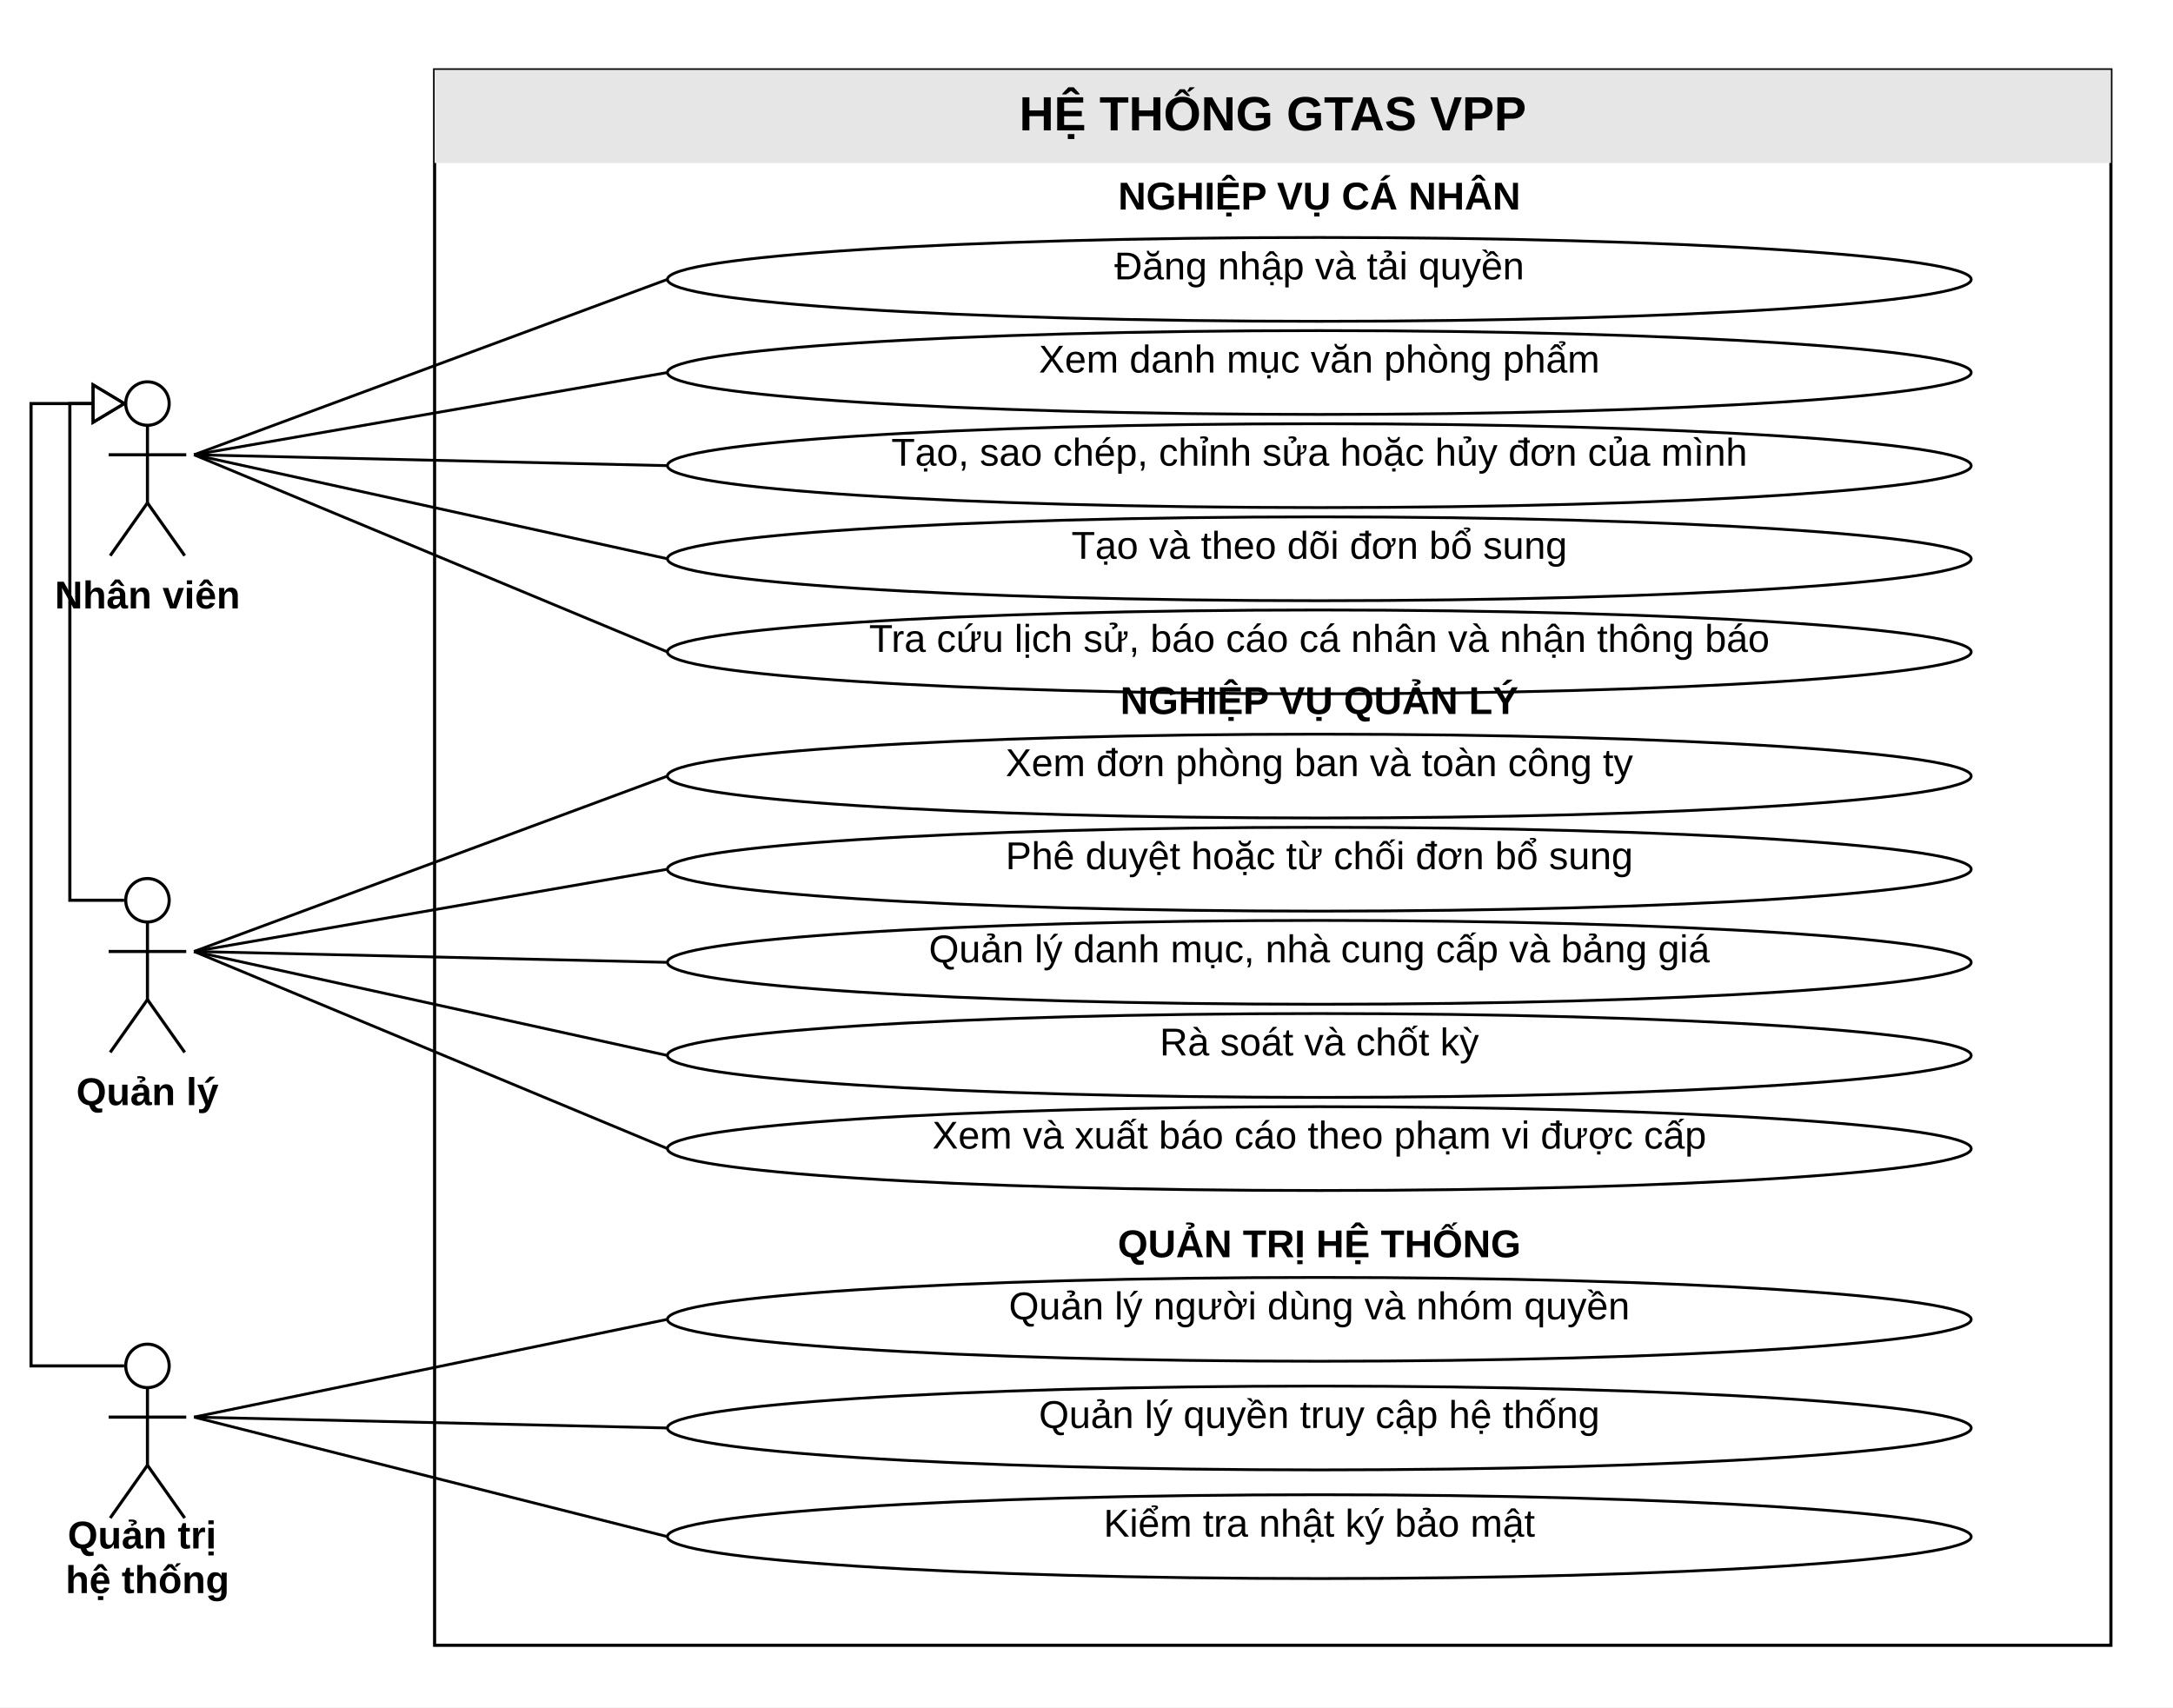
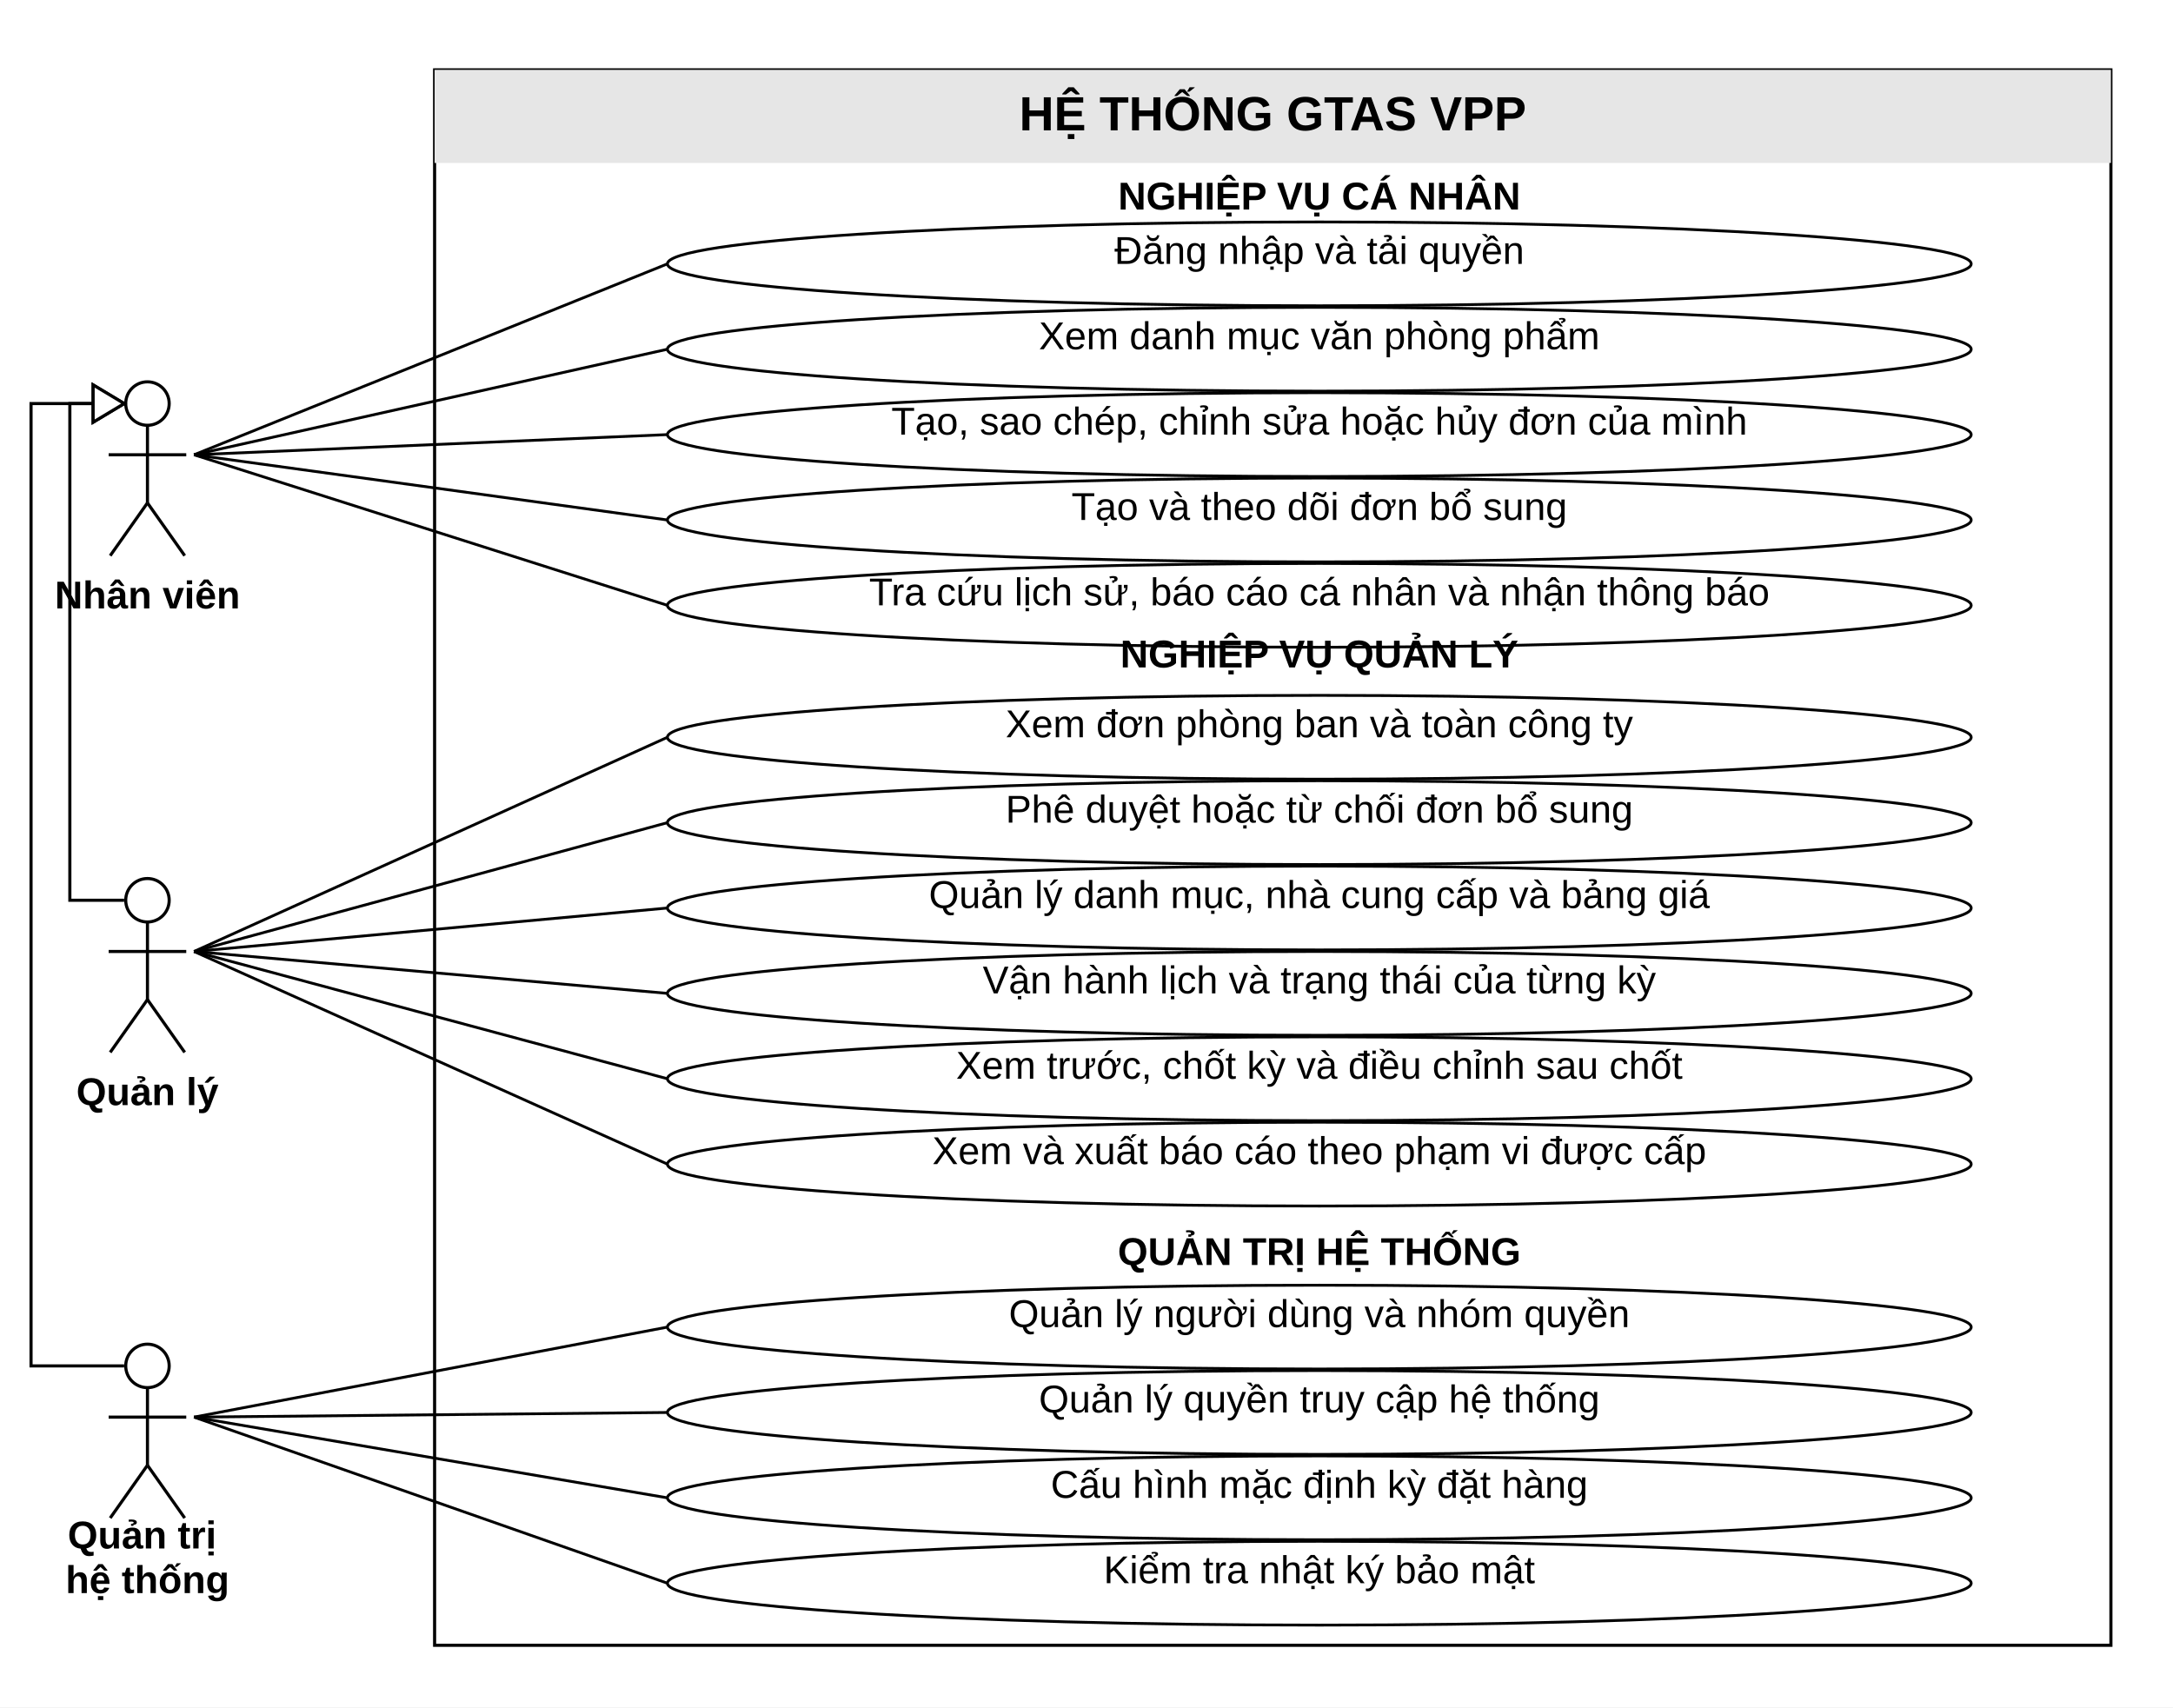
<svg xmlns="http://www.w3.org/2000/svg" width="1400" height="1100" viewBox="0 0 1400 1100">
  <rect width="100%" height="100%" fill="white" />
  <rect x="280" y="45" width="1080" height="1015" fill="white" stroke="#000" stroke-width="2" />
  <rect x="280" y="45" width="1080" height="60" fill="#E6E6E6" />
  <text x="820.0" y="84.0" text-anchor="middle" font-family="Arial" font-size="31" font-weight="700" fill="#000">
    <tspan x="820.0" dy="0">HỆ THỐNG GTAS VPP</tspan>
  </text>
  <circle cx="95" cy="260" r="14" fill="white" stroke="#000" stroke-width="2" />
  <line x1="95" y1="274" x2="95" y2="324" stroke="#000" stroke-width="2" />
  <line x1="70" y1="293" x2="120" y2="293" stroke="#000" stroke-width="2" />
  <line x1="95" y1="324" x2="71" y2="358" stroke="#000" stroke-width="2" />
  <line x1="95" y1="324" x2="119" y2="358" stroke="#000" stroke-width="2" />
  <text x="95" y="392.0" text-anchor="middle" font-family="Arial" font-size="25" font-weight="700" fill="#000">
    <tspan x="95" dy="0">Nhân viên</tspan>
  </text>
-   <line x1="125" y1="293" x2="430.0" y2="180" stroke="#000" stroke-width="1.8" />
-   <ellipse cx="850" cy="180" rx="420.0" ry="27.0" fill="white" stroke="#000" stroke-width="1.8" />
-   <text x="850" y="180.0" text-anchor="middle" font-family="Arial" font-size="25" font-weight="400" fill="#000">
+   <line x1="125" y1="293" x2="430.0" y2="170" stroke="#000" stroke-width="1.8" />
+   <ellipse cx="850" cy="170" rx="420.0" ry="27.0" fill="white" stroke="#000" stroke-width="1.8" />
+   <text x="850" y="170.0" text-anchor="middle" font-family="Arial" font-size="25" font-weight="400" fill="#000">
    <tspan x="850" dy="0">Đăng nhập và tải quyền</tspan>
  </text>
-   <line x1="125" y1="293" x2="430.0" y2="240" stroke="#000" stroke-width="1.8" />
-   <ellipse cx="850" cy="240" rx="420.0" ry="27.0" fill="white" stroke="#000" stroke-width="1.8" />
-   <text x="850" y="240.0" text-anchor="middle" font-family="Arial" font-size="25" font-weight="400" fill="#000">
+   <line x1="125" y1="293" x2="430.0" y2="225" stroke="#000" stroke-width="1.8" />
+   <ellipse cx="850" cy="225" rx="420.0" ry="27.0" fill="white" stroke="#000" stroke-width="1.8" />
+   <text x="850" y="225.0" text-anchor="middle" font-family="Arial" font-size="25" font-weight="400" fill="#000">
    <tspan x="850" dy="0">Xem danh mục văn phòng phẩm</tspan>
  </text>
-   <line x1="125" y1="293" x2="430.0" y2="300" stroke="#000" stroke-width="1.8" />
-   <ellipse cx="850" cy="300" rx="420.0" ry="27.0" fill="white" stroke="#000" stroke-width="1.8" />
-   <text x="850" y="300.0" text-anchor="middle" font-family="Arial" font-size="25" font-weight="400" fill="#000">
+   <line x1="125" y1="293" x2="430.0" y2="280" stroke="#000" stroke-width="1.8" />
+   <ellipse cx="850" cy="280" rx="420.0" ry="27.0" fill="white" stroke="#000" stroke-width="1.8" />
+   <text x="850" y="280.0" text-anchor="middle" font-family="Arial" font-size="25" font-weight="400" fill="#000">
    <tspan x="850" dy="0">Tạo, sao chép, chỉnh sửa hoặc hủy đơn của mình</tspan>
  </text>
-   <line x1="125" y1="293" x2="430.0" y2="360" stroke="#000" stroke-width="1.8" />
-   <ellipse cx="850" cy="360" rx="420.0" ry="27.0" fill="white" stroke="#000" stroke-width="1.8" />
-   <text x="850" y="360.0" text-anchor="middle" font-family="Arial" font-size="25" font-weight="400" fill="#000">
+   <line x1="125" y1="293" x2="430.0" y2="335" stroke="#000" stroke-width="1.8" />
+   <ellipse cx="850" cy="335" rx="420.0" ry="27.0" fill="white" stroke="#000" stroke-width="1.8" />
+   <text x="850" y="335.0" text-anchor="middle" font-family="Arial" font-size="25" font-weight="400" fill="#000">
    <tspan x="850" dy="0">Tạo và theo dõi đơn bổ sung</tspan>
  </text>
-   <line x1="125" y1="293" x2="430.0" y2="420" stroke="#000" stroke-width="1.8" />
-   <ellipse cx="850" cy="420" rx="420.0" ry="27.0" fill="white" stroke="#000" stroke-width="1.8" />
-   <text x="850" y="420.0" text-anchor="middle" font-family="Arial" font-size="25" font-weight="400" fill="#000">
+   <line x1="125" y1="293" x2="430.0" y2="390" stroke="#000" stroke-width="1.8" />
+   <ellipse cx="850" cy="390" rx="420.0" ry="27.0" fill="white" stroke="#000" stroke-width="1.8" />
+   <text x="850" y="390.0" text-anchor="middle" font-family="Arial" font-size="25" font-weight="400" fill="#000">
    <tspan x="850" dy="0">Tra cứu lịch sử, báo cáo cá nhân và nhận thông báo</tspan>
  </text>
  <circle cx="95" cy="580" r="14" fill="white" stroke="#000" stroke-width="2" />
  <line x1="95" y1="594" x2="95" y2="644" stroke="#000" stroke-width="2" />
  <line x1="70" y1="613" x2="120" y2="613" stroke="#000" stroke-width="2" />
  <line x1="95" y1="644" x2="71" y2="678" stroke="#000" stroke-width="2" />
  <line x1="95" y1="644" x2="119" y2="678" stroke="#000" stroke-width="2" />
  <text x="95" y="712.0" text-anchor="middle" font-family="Arial" font-size="25" font-weight="700" fill="#000">
    <tspan x="95" dy="0">Quản lý</tspan>
  </text>
-   <line x1="125" y1="613" x2="430.0" y2="500" stroke="#000" stroke-width="1.8" />
-   <ellipse cx="850" cy="500" rx="420.0" ry="27.0" fill="white" stroke="#000" stroke-width="1.8" />
-   <text x="850" y="500.0" text-anchor="middle" font-family="Arial" font-size="25" font-weight="400" fill="#000">
+   <line x1="125" y1="613" x2="430.0" y2="475" stroke="#000" stroke-width="1.8" />
+   <ellipse cx="850" cy="475" rx="420.0" ry="27.0" fill="white" stroke="#000" stroke-width="1.8" />
+   <text x="850" y="475.0" text-anchor="middle" font-family="Arial" font-size="25" font-weight="400" fill="#000">
    <tspan x="850" dy="0">Xem đơn phòng ban và toàn công ty</tspan>
  </text>
-   <line x1="125" y1="613" x2="430.0" y2="560" stroke="#000" stroke-width="1.8" />
-   <ellipse cx="850" cy="560" rx="420.0" ry="27.0" fill="white" stroke="#000" stroke-width="1.8" />
-   <text x="850" y="560.0" text-anchor="middle" font-family="Arial" font-size="25" font-weight="400" fill="#000">
+   <line x1="125" y1="613" x2="430.0" y2="530" stroke="#000" stroke-width="1.8" />
+   <ellipse cx="850" cy="530" rx="420.0" ry="27.0" fill="white" stroke="#000" stroke-width="1.8" />
+   <text x="850" y="530.0" text-anchor="middle" font-family="Arial" font-size="25" font-weight="400" fill="#000">
    <tspan x="850" dy="0">Phê duyệt hoặc từ chối đơn bổ sung</tspan>
  </text>
-   <line x1="125" y1="613" x2="430.0" y2="620" stroke="#000" stroke-width="1.8" />
-   <ellipse cx="850" cy="620" rx="420.0" ry="27.0" fill="white" stroke="#000" stroke-width="1.8" />
-   <text x="850" y="620.0" text-anchor="middle" font-family="Arial" font-size="25" font-weight="400" fill="#000">
+   <line x1="125" y1="613" x2="430.0" y2="585" stroke="#000" stroke-width="1.8" />
+   <ellipse cx="850" cy="585" rx="420.0" ry="27.0" fill="white" stroke="#000" stroke-width="1.8" />
+   <text x="850" y="585.0" text-anchor="middle" font-family="Arial" font-size="25" font-weight="400" fill="#000">
    <tspan x="850" dy="0">Quản lý danh mục, nhà cung cấp và bảng giá</tspan>
  </text>
-   <line x1="125" y1="613" x2="430.0" y2="680" stroke="#000" stroke-width="1.8" />
-   <ellipse cx="850" cy="680" rx="420.0" ry="27.0" fill="white" stroke="#000" stroke-width="1.8" />
-   <text x="850" y="680.0" text-anchor="middle" font-family="Arial" font-size="25" font-weight="400" fill="#000">
-     <tspan x="850" dy="0">Rà soát và chốt kỳ</tspan>
+   <line x1="125" y1="613" x2="430.0" y2="640" stroke="#000" stroke-width="1.8" />
+   <ellipse cx="850" cy="640" rx="420.0" ry="27.0" fill="white" stroke="#000" stroke-width="1.8" />
+   <text x="850" y="640.0" text-anchor="middle" font-family="Arial" font-size="25" font-weight="400" fill="#000">
+     <tspan x="850" dy="0">Vận hành lịch và trạng thái của từng kỳ</tspan>
  </text>
-   <line x1="125" y1="613" x2="430.0" y2="740" stroke="#000" stroke-width="1.8" />
-   <ellipse cx="850" cy="740" rx="420.0" ry="27.0" fill="white" stroke="#000" stroke-width="1.8" />
-   <text x="850" y="740.0" text-anchor="middle" font-family="Arial" font-size="25" font-weight="400" fill="#000">
+   <line x1="125" y1="613" x2="430.0" y2="695" stroke="#000" stroke-width="1.8" />
+   <ellipse cx="850" cy="695" rx="420.0" ry="27.0" fill="white" stroke="#000" stroke-width="1.8" />
+   <text x="850" y="695.0" text-anchor="middle" font-family="Arial" font-size="25" font-weight="400" fill="#000">
+     <tspan x="850" dy="0">Xem trước, chốt kỳ và điều chỉnh sau chốt</tspan>
+   </text>
+   <line x1="125" y1="613" x2="430.0" y2="750" stroke="#000" stroke-width="1.8" />
+   <ellipse cx="850" cy="750" rx="420.0" ry="27.0" fill="white" stroke="#000" stroke-width="1.8" />
+   <text x="850" y="750.0" text-anchor="middle" font-family="Arial" font-size="25" font-weight="400" fill="#000">
    <tspan x="850" dy="0">Xem và xuất báo cáo theo phạm vi được cấp</tspan>
  </text>
  <circle cx="95" cy="880" r="14" fill="white" stroke="#000" stroke-width="2" />
  <line x1="95" y1="894" x2="95" y2="944" stroke="#000" stroke-width="2" />
  <line x1="70" y1="913" x2="120" y2="913" stroke="#000" stroke-width="2" />
  <line x1="95" y1="944" x2="71" y2="978" stroke="#000" stroke-width="2" />
  <line x1="95" y1="944" x2="119" y2="978" stroke="#000" stroke-width="2" />
  <text x="95" y="997.625" text-anchor="middle" font-family="Arial" font-size="25" font-weight="700" fill="#000">
    <tspan x="95" dy="0">Quản trị</tspan>
    <tspan x="95" dy="28.75">hệ thống</tspan>
  </text>
-   <line x1="125" y1="913" x2="430.0" y2="850" stroke="#000" stroke-width="1.8" />
-   <ellipse cx="850" cy="850" rx="420.0" ry="27.0" fill="white" stroke="#000" stroke-width="1.8" />
-   <text x="850" y="850.0" text-anchor="middle" font-family="Arial" font-size="25" font-weight="400" fill="#000">
+   <line x1="125" y1="913" x2="430.0" y2="855" stroke="#000" stroke-width="1.8" />
+   <ellipse cx="850" cy="855" rx="420.0" ry="27.0" fill="white" stroke="#000" stroke-width="1.8" />
+   <text x="850" y="855.0" text-anchor="middle" font-family="Arial" font-size="25" font-weight="400" fill="#000">
    <tspan x="850" dy="0">Quản lý người dùng và nhóm quyền</tspan>
  </text>
-   <line x1="125" y1="913" x2="430.0" y2="920" stroke="#000" stroke-width="1.8" />
-   <ellipse cx="850" cy="920" rx="420.0" ry="27.0" fill="white" stroke="#000" stroke-width="1.8" />
-   <text x="850" y="920.0" text-anchor="middle" font-family="Arial" font-size="25" font-weight="400" fill="#000">
+   <line x1="125" y1="913" x2="430.0" y2="910" stroke="#000" stroke-width="1.8" />
+   <ellipse cx="850" cy="910" rx="420.0" ry="27.0" fill="white" stroke="#000" stroke-width="1.8" />
+   <text x="850" y="910.0" text-anchor="middle" font-family="Arial" font-size="25" font-weight="400" fill="#000">
    <tspan x="850" dy="0">Quản lý quyền truy cập hệ thống</tspan>
  </text>
-   <line x1="125" y1="913" x2="430.0" y2="990" stroke="#000" stroke-width="1.8" />
-   <ellipse cx="850" cy="990" rx="420.0" ry="27.0" fill="white" stroke="#000" stroke-width="1.8" />
-   <text x="850" y="990.0" text-anchor="middle" font-family="Arial" font-size="25" font-weight="400" fill="#000">
+   <line x1="125" y1="913" x2="430.0" y2="965" stroke="#000" stroke-width="1.8" />
+   <ellipse cx="850" cy="965" rx="420.0" ry="27.0" fill="white" stroke="#000" stroke-width="1.8" />
+   <text x="850" y="965.0" text-anchor="middle" font-family="Arial" font-size="25" font-weight="400" fill="#000">
+     <tspan x="850" dy="0">Cấu hình mặc định kỳ đặt hàng</tspan>
+   </text>
+   <line x1="125" y1="913" x2="430.0" y2="1020" stroke="#000" stroke-width="1.8" />
+   <ellipse cx="850" cy="1020" rx="420.0" ry="27.0" fill="white" stroke="#000" stroke-width="1.8" />
+   <text x="850" y="1020.0" text-anchor="middle" font-family="Arial" font-size="25" font-weight="400" fill="#000">
    <tspan x="850" dy="0">Kiểm tra nhật ký bảo mật</tspan>
  </text>
  <polyline points="80,580 45,580 45,260 60,260" fill="none" stroke="#000" stroke-width="2" />
  <polygon points="80,260 60,248 60,272" fill="white" stroke="#000" stroke-width="2" />
  <polyline points="80,880 20,880 20,260 60,260" fill="none" stroke="#000" stroke-width="2" />
  <polygon points="80,260 60,248 60,272" fill="white" stroke="#000" stroke-width="2" />
  <text x="850" y="135.0" text-anchor="middle" font-family="Arial" font-size="25" font-weight="700" fill="#000">
    <tspan x="850" dy="0">NGHIỆP VỤ CÁ NHÂN</tspan>
  </text>
-   <text x="850" y="460.0" text-anchor="middle" font-family="Arial" font-size="25" font-weight="700" fill="#000">
+   <text x="850" y="430.0" text-anchor="middle" font-family="Arial" font-size="25" font-weight="700" fill="#000">
    <tspan x="850" dy="0">NGHIỆP VỤ QUẢN LÝ</tspan>
  </text>
-   <text x="850" y="810.0" text-anchor="middle" font-family="Arial" font-size="25" font-weight="700" fill="#000">
+   <text x="850" y="815.0" text-anchor="middle" font-family="Arial" font-size="25" font-weight="700" fill="#000">
    <tspan x="850" dy="0">QUẢN TRỊ HỆ THỐNG</tspan>
  </text>
</svg>
